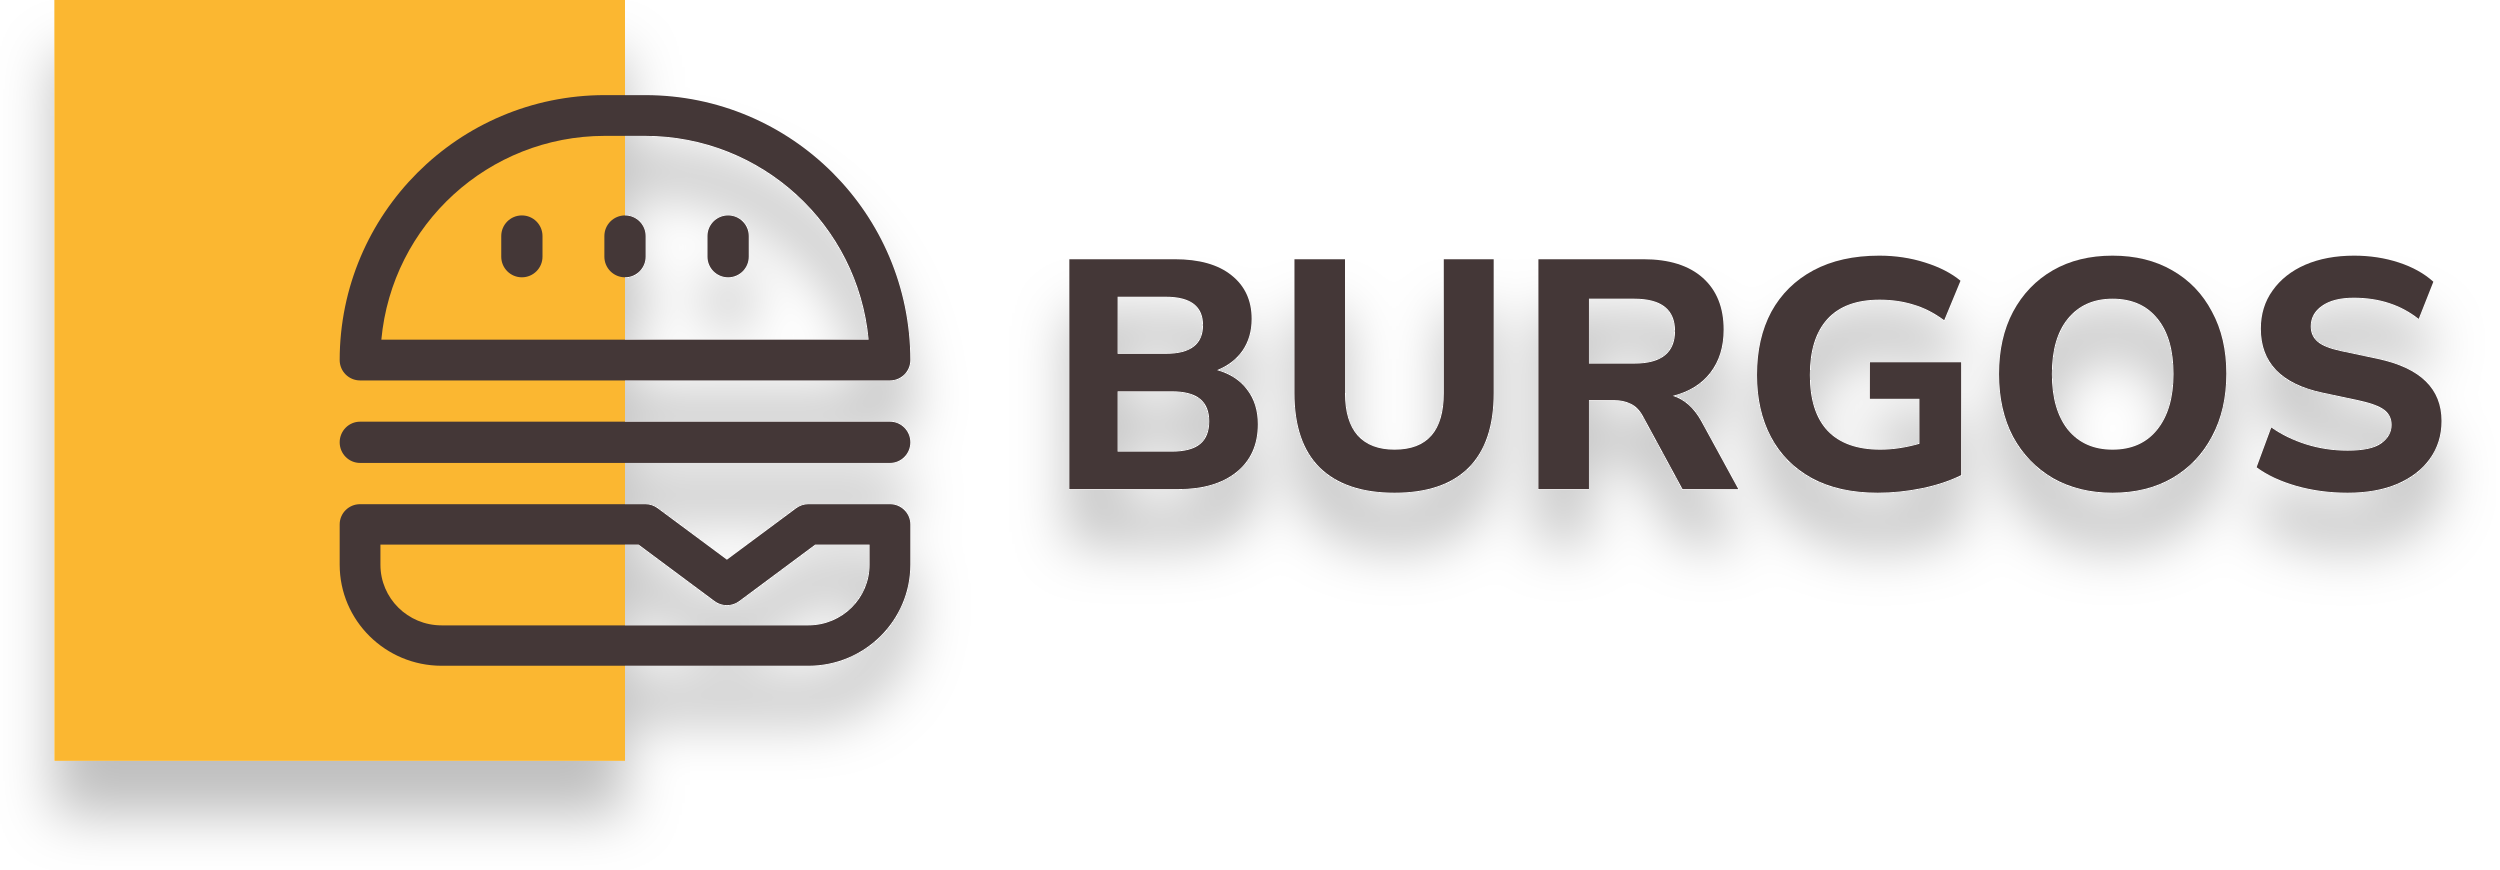
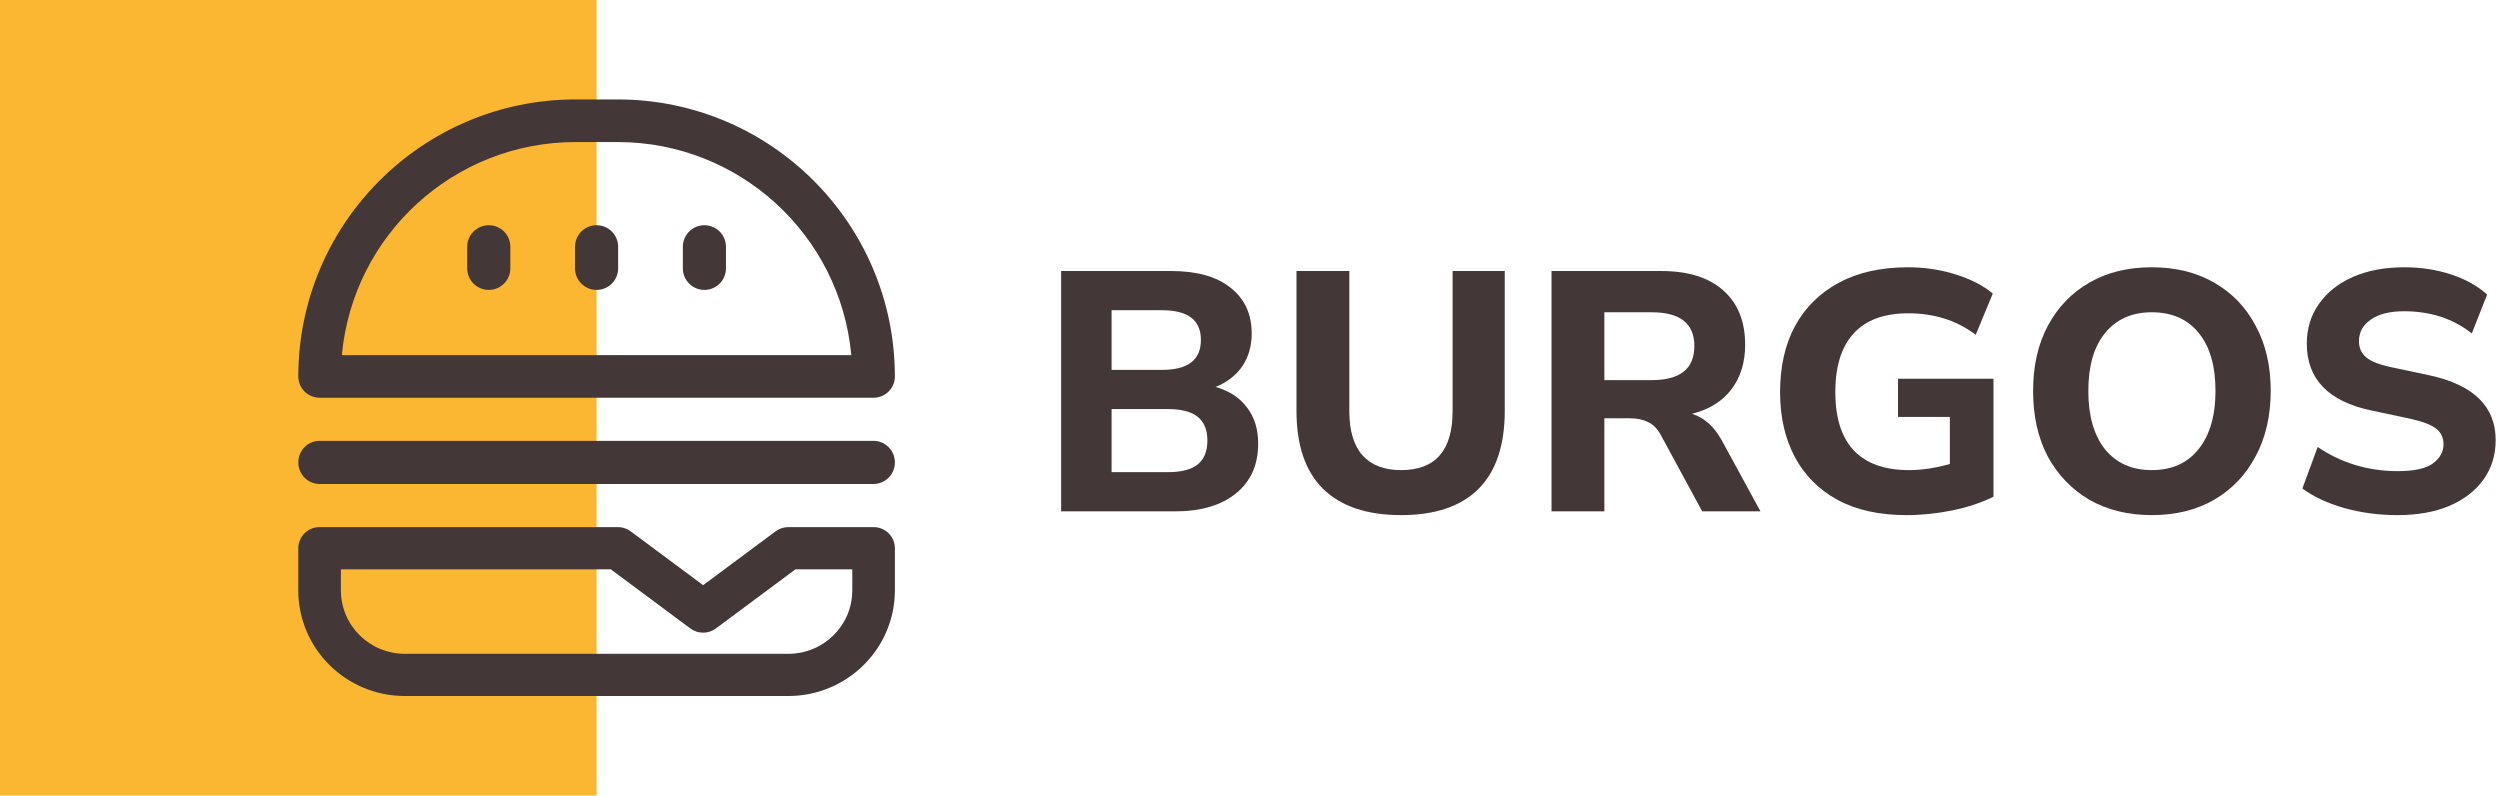
- <svg xmlns="http://www.w3.org/2000/svg" width="184" height="64" viewBox="0 0 184 64" fill="none">
-   <g filter="url(#filter0_d_33_404)">
-     <rect x="4" width="42" height="56" fill="#FBB731" />
-     <path fill-rule="evenodd" clip-rule="evenodd" d="M44.5 7H47.5C58.264 7.012 66.988 15.736 67 26.5C67 27.328 66.328 28 65.5 28H26.5C25.672 28 25 27.328 25 26.5C25.012 15.736 33.736 7.012 44.5 7ZM44.5 10C35.972 10.01 28.853 16.509 28.067 25H63.932C63.147 16.509 56.028 10.01 47.5 10H44.5Z" fill="#443737" />
-     <path fill-rule="evenodd" clip-rule="evenodd" d="M59.5 37.108H65.5C66.329 37.108 67 37.774 67 38.595V41.568C66.995 45.67 63.64 48.995 59.5 49H32.5C28.36 48.995 25.005 45.67 25 41.568V38.595C25 37.774 25.672 37.108 26.5 37.108H47.5C47.825 37.108 48.14 37.213 48.4 37.406L53.5 41.196L58.6 37.406C58.86 37.213 59.175 37.108 59.5 37.108ZM59.5 46.027C61.985 46.027 64 44.031 64 41.568V40.081H59.999L54.4 44.243C53.867 44.64 53.133 44.64 52.6 44.243L47.001 40.081H28V41.568C28 44.031 30.015 46.027 32.5 46.027H59.5Z" fill="#443737" />
-     <path d="M65.5 31.036H26.5C25.672 31.036 25 31.716 25 32.554C25 33.392 25.672 34.072 26.5 34.072H65.5C66.328 34.072 67 33.393 67 32.554C67 31.716 66.328 31.036 65.5 31.036Z" fill="#443737" />
-     <path d="M38.41 15.855C37.571 15.855 36.892 16.535 36.892 17.373V18.892C36.892 19.73 37.571 20.41 38.41 20.41C39.248 20.41 39.928 19.73 39.928 18.892V17.373C39.928 16.535 39.248 15.855 38.41 15.855Z" fill="#443737" />
-     <path d="M46 15.855C45.162 15.855 44.482 16.535 44.482 17.373V18.892C44.482 19.73 45.162 20.41 46 20.41C46.838 20.41 47.518 19.73 47.518 18.892V17.373C47.518 16.535 46.838 15.855 46 15.855Z" fill="#443737" />
-     <path d="M53.59 15.855C52.752 15.855 52.072 16.535 52.072 17.373V18.892C52.072 19.73 52.752 20.41 53.59 20.41C54.429 20.41 55.108 19.73 55.108 18.892V17.373C55.108 16.535 54.429 15.855 53.59 15.855Z" fill="#443737" />
-     <path d="M78.704 36V19.08H86.456C88.264 19.08 89.656 19.472 90.632 20.256C91.624 21.04 92.12 22.112 92.12 23.472C92.12 24.368 91.896 25.144 91.448 25.8C91 26.44 90.376 26.92 89.576 27.24C90.536 27.512 91.272 27.992 91.784 28.68C92.312 29.368 92.576 30.216 92.576 31.224C92.576 32.728 92.048 33.904 90.992 34.752C89.952 35.584 88.528 36 86.72 36H78.704ZM82.256 26.04H85.808C87.632 26.04 88.544 25.336 88.544 23.928C88.544 22.536 87.632 21.84 85.808 21.84H82.256V26.04ZM82.256 33.24H86.216C87.176 33.24 87.88 33.056 88.328 32.688C88.776 32.32 89 31.76 89 31.008C89 30.272 88.776 29.72 88.328 29.352C87.88 28.984 87.176 28.8 86.216 28.8H82.256V33.24Z" fill="#443737" />
-     <path d="M102.639 36.264C100.239 36.264 98.407 35.648 97.144 34.416C95.895 33.184 95.272 31.352 95.272 28.92V19.08H98.992V28.944C98.992 30.32 99.303 31.36 99.927 32.064C100.551 32.752 101.455 33.096 102.639 33.096C105.055 33.096 106.263 31.712 106.263 28.944V19.08H109.935V28.92C109.935 31.352 109.319 33.184 108.087 34.416C106.855 35.648 105.039 36.264 102.639 36.264Z" fill="#443737" />
-     <path d="M113.227 36V19.08H120.955C122.843 19.08 124.299 19.536 125.323 20.448C126.347 21.36 126.859 22.632 126.859 24.264C126.859 25.528 126.531 26.584 125.875 27.432C125.235 28.264 124.315 28.832 123.115 29.136C123.963 29.392 124.659 30.008 125.203 30.984L127.939 36H123.835L120.907 30.6C120.667 30.168 120.371 29.872 120.019 29.712C119.667 29.536 119.251 29.448 118.771 29.448H116.947V36H113.227ZM116.947 26.76H120.283C122.283 26.76 123.283 25.96 123.283 24.36C123.283 22.776 122.283 21.984 120.283 21.984H116.947V26.76Z" fill="#443737" />
-     <path d="M138.197 36.264C136.293 36.264 134.677 35.904 133.349 35.184C132.037 34.464 131.037 33.456 130.349 32.16C129.661 30.864 129.317 29.344 129.317 27.6C129.317 25.808 129.669 24.256 130.373 22.944C131.093 21.632 132.125 20.616 133.469 19.896C134.813 19.176 136.429 18.816 138.317 18.816C139.501 18.816 140.621 18.984 141.677 19.32C142.749 19.656 143.621 20.104 144.293 20.664L143.093 23.568C142.357 23.024 141.605 22.64 140.837 22.416C140.069 22.176 139.237 22.056 138.341 22.056C136.629 22.056 135.341 22.536 134.477 23.496C133.629 24.44 133.205 25.808 133.205 27.6C133.205 29.408 133.637 30.776 134.501 31.704C135.381 32.632 136.677 33.096 138.389 33.096C139.301 33.096 140.261 32.952 141.269 32.664V29.352H137.621V26.664H144.341V34.968C143.509 35.384 142.549 35.704 141.461 35.928C140.373 36.152 139.285 36.264 138.197 36.264Z" fill="#443737" />
-     <path d="M155.482 36.264C153.818 36.264 152.354 35.904 151.09 35.184C149.842 34.448 148.866 33.432 148.162 32.136C147.474 30.824 147.13 29.288 147.13 27.528C147.13 25.768 147.474 24.24 148.162 22.944C148.866 21.632 149.842 20.616 151.09 19.896C152.338 19.176 153.802 18.816 155.482 18.816C157.162 18.816 158.626 19.176 159.874 19.896C161.138 20.616 162.114 21.632 162.802 22.944C163.506 24.24 163.858 25.76 163.858 27.504C163.858 29.264 163.506 30.8 162.802 32.112C162.114 33.424 161.138 34.448 159.874 35.184C158.626 35.904 157.162 36.264 155.482 36.264ZM155.482 33.096C156.89 33.096 157.986 32.608 158.77 31.632C159.57 30.64 159.97 29.272 159.97 27.528C159.97 25.768 159.578 24.408 158.794 23.448C158.01 22.472 156.906 21.984 155.482 21.984C154.09 21.984 152.994 22.472 152.194 23.448C151.41 24.408 151.018 25.768 151.018 27.528C151.018 29.272 151.41 30.64 152.194 31.632C152.994 32.608 154.09 33.096 155.482 33.096Z" fill="#443737" />
-     <path d="M172.783 36.264C171.455 36.264 170.199 36.096 169.015 35.76C167.847 35.424 166.871 34.968 166.087 34.392L167.167 31.464C167.919 31.992 168.775 32.408 169.735 32.712C170.711 33.016 171.727 33.168 172.783 33.168C173.935 33.168 174.759 32.992 175.255 32.64C175.767 32.272 176.023 31.816 176.023 31.272C176.023 30.808 175.847 30.44 175.495 30.168C175.143 29.896 174.527 29.664 173.647 29.472L170.935 28.896C167.911 28.256 166.399 26.688 166.399 24.192C166.399 23.12 166.687 22.184 167.263 21.384C167.839 20.568 168.639 19.936 169.663 19.488C170.703 19.04 171.903 18.816 173.263 18.816C174.431 18.816 175.527 18.984 176.551 19.32C177.575 19.656 178.423 20.128 179.095 20.736L178.015 23.472C176.703 22.432 175.111 21.912 173.239 21.912C172.231 21.912 171.447 22.112 170.887 22.512C170.343 22.896 170.071 23.4 170.071 24.024C170.071 24.488 170.239 24.864 170.575 25.152C170.911 25.44 171.495 25.672 172.327 25.848L175.039 26.424C178.143 27.096 179.695 28.616 179.695 30.984C179.695 32.04 179.407 32.968 178.831 33.768C178.271 34.552 177.471 35.168 176.431 35.616C175.407 36.048 174.191 36.264 172.783 36.264Z" fill="#443737" />
-   </g>
-   <defs>
-     <filter id="filter0_d_33_404" x="0" y="0" width="183.695" height="64" filterUnits="userSpaceOnUse" color-interpolation-filters="sRGB">
-       <feFlood flood-opacity="0" result="BackgroundImageFix" />
-       <feColorMatrix in="SourceAlpha" type="matrix" values="0 0 0 0 0 0 0 0 0 0 0 0 0 0 0 0 0 0 127 0" result="hardAlpha" />
-       <feOffset dy="4" />
-       <feGaussianBlur stdDeviation="2" />
-       <feComposite in2="hardAlpha" operator="out" />
-       <feColorMatrix type="matrix" values="0 0 0 0 0 0 0 0 0 0 0 0 0 0 0 0 0 0 0.25 0" />
-       <feBlend mode="normal" in2="BackgroundImageFix" result="effect1_dropShadow_33_404" />
-       <feBlend mode="normal" in="SourceGraphic" in2="effect1_dropShadow_33_404" result="shape" />
-     </filter>
-   </defs>
+ <svg xmlns="http://www.w3.org/2000/svg" width="176" height="56" viewBox="0 0 176 56" fill="none">
+   <rect width="42" height="56" fill="#FBB731" />
+   <path fill-rule="evenodd" clip-rule="evenodd" d="M40.5 7H43.5C54.264 7.012 62.988 15.736 63 26.5C63 27.328 62.328 28 61.5 28H22.5C21.672 28 21 27.328 21 26.5C21.012 15.736 29.736 7.012 40.5 7ZM40.5 10C31.972 10.01 24.853 16.509 24.067 25H59.932C59.147 16.509 52.028 10.01 43.5 10H40.5Z" fill="#443737" />
+   <path fill-rule="evenodd" clip-rule="evenodd" d="M55.5 37.108H61.5C62.328 37.108 63 37.774 63 38.595V41.568C62.995 45.67 59.64 48.995 55.5 49H28.5C24.36 48.995 21.005 45.67 21 41.568V38.595C21 37.774 21.672 37.108 22.5 37.108H43.5C43.825 37.108 44.14 37.213 44.4 37.406L49.5 41.196L54.6 37.406C54.86 37.213 55.175 37.108 55.5 37.108ZM55.5 46.027C57.985 46.027 60 44.031 60 41.568V40.081H55.999L50.4 44.243C49.867 44.64 49.133 44.64 48.6 44.243L43.001 40.081H24V41.568C24 44.031 26.015 46.027 28.5 46.027H55.5Z" fill="#443737" />
+   <path d="M61.5 31.036H22.5C21.672 31.036 21 31.716 21 32.554C21 33.392 21.672 34.072 22.5 34.072H61.5C62.328 34.072 63 33.393 63 32.554C63 31.716 62.328 31.036 61.5 31.036Z" fill="#443737" />
+   <path d="M34.41 15.855C33.571 15.855 32.892 16.535 32.892 17.373V18.892C32.892 19.73 33.571 20.41 34.41 20.41C35.248 20.41 35.928 19.73 35.928 18.892V17.373C35.928 16.535 35.248 15.855 34.41 15.855Z" fill="#443737" />
+   <path d="M42 15.855C41.162 15.855 40.482 16.535 40.482 17.373V18.892C40.482 19.73 41.162 20.41 42 20.41C42.838 20.41 43.518 19.73 43.518 18.892V17.373C43.518 16.535 42.838 15.855 42 15.855Z" fill="#443737" />
+   <path d="M49.59 15.855C48.752 15.855 48.072 16.535 48.072 17.373V18.892C48.072 19.73 48.752 20.41 49.59 20.41C50.429 20.41 51.108 19.73 51.108 18.892V17.373C51.108 16.535 50.429 15.855 49.59 15.855Z" fill="#443737" />
+   <path d="M74.704 36V19.08H82.456C84.264 19.08 85.656 19.472 86.632 20.256C87.624 21.04 88.12 22.112 88.12 23.472C88.12 24.368 87.896 25.144 87.448 25.8C87 26.44 86.376 26.92 85.576 27.24C86.536 27.512 87.272 27.992 87.784 28.68C88.312 29.368 88.576 30.216 88.576 31.224C88.576 32.728 88.048 33.904 86.992 34.752C85.952 35.584 84.528 36 82.72 36H74.704ZM78.256 26.04H81.808C83.632 26.04 84.544 25.336 84.544 23.928C84.544 22.536 83.632 21.84 81.808 21.84H78.256V26.04ZM78.256 33.24H82.216C83.176 33.24 83.88 33.056 84.328 32.688C84.776 32.32 85 31.76 85 31.008C85 30.272 84.776 29.72 84.328 29.352C83.88 28.984 83.176 28.8 82.216 28.8H78.256V33.24Z" fill="#443737" />
+   <path d="M98.639 36.264C96.24 36.264 94.407 35.648 93.144 34.416C91.895 33.184 91.272 31.352 91.272 28.92V19.08H94.992V28.944C94.992 30.32 95.303 31.36 95.927 32.064C96.552 32.752 97.456 33.096 98.639 33.096C101.055 33.096 102.263 31.712 102.263 28.944V19.08H105.935V28.92C105.935 31.352 105.319 33.184 104.087 34.416C102.855 35.648 101.039 36.264 98.639 36.264Z" fill="#443737" />
+   <path d="M109.227 36V19.08H116.955C118.843 19.08 120.299 19.536 121.323 20.448C122.347 21.36 122.859 22.632 122.859 24.264C122.859 25.528 122.531 26.584 121.875 27.432C121.235 28.264 120.315 28.832 119.115 29.136C119.963 29.392 120.659 30.008 121.203 30.984L123.939 36H119.835L116.907 30.6C116.667 30.168 116.371 29.872 116.019 29.712C115.667 29.536 115.251 29.448 114.771 29.448H112.947V36H109.227ZM112.947 26.76H116.283C118.283 26.76 119.283 25.96 119.283 24.36C119.283 22.776 118.283 21.984 116.283 21.984H112.947V26.76Z" fill="#443737" />
+   <path d="M134.197 36.264C132.293 36.264 130.677 35.904 129.349 35.184C128.037 34.464 127.037 33.456 126.349 32.16C125.661 30.864 125.317 29.344 125.317 27.6C125.317 25.808 125.669 24.256 126.373 22.944C127.093 21.632 128.125 20.616 129.469 19.896C130.813 19.176 132.429 18.816 134.317 18.816C135.501 18.816 136.621 18.984 137.677 19.32C138.749 19.656 139.621 20.104 140.293 20.664L139.093 23.568C138.357 23.024 137.605 22.64 136.837 22.416C136.069 22.176 135.237 22.056 134.341 22.056C132.629 22.056 131.341 22.536 130.477 23.496C129.629 24.44 129.205 25.808 129.205 27.6C129.205 29.408 129.637 30.776 130.501 31.704C131.381 32.632 132.677 33.096 134.389 33.096C135.301 33.096 136.261 32.952 137.269 32.664V29.352H133.621V26.664H140.341V34.968C139.509 35.384 138.549 35.704 137.461 35.928C136.373 36.152 135.285 36.264 134.197 36.264Z" fill="#443737" />
+   <path d="M151.482 36.264C149.818 36.264 148.354 35.904 147.09 35.184C145.842 34.448 144.866 33.432 144.162 32.136C143.474 30.824 143.13 29.288 143.13 27.528C143.13 25.768 143.474 24.24 144.162 22.944C144.866 21.632 145.842 20.616 147.09 19.896C148.338 19.176 149.802 18.816 151.482 18.816C153.162 18.816 154.626 19.176 155.874 19.896C157.138 20.616 158.114 21.632 158.802 22.944C159.506 24.24 159.858 25.76 159.858 27.504C159.858 29.264 159.506 30.8 158.802 32.112C158.114 33.424 157.138 34.448 155.874 35.184C154.626 35.904 153.162 36.264 151.482 36.264ZM151.482 33.096C152.89 33.096 153.986 32.608 154.77 31.632C155.57 30.64 155.97 29.272 155.97 27.528C155.97 25.768 155.578 24.408 154.794 23.448C154.01 22.472 152.906 21.984 151.482 21.984C150.09 21.984 148.994 22.472 148.194 23.448C147.41 24.408 147.018 25.768 147.018 27.528C147.018 29.272 147.41 30.64 148.194 31.632C148.994 32.608 150.09 33.096 151.482 33.096Z" fill="#443737" />
+   <path d="M168.783 36.264C167.455 36.264 166.199 36.096 165.015 35.76C163.847 35.424 162.871 34.968 162.087 34.392L163.167 31.464C163.919 31.992 164.775 32.408 165.735 32.712C166.711 33.016 167.727 33.168 168.783 33.168C169.935 33.168 170.759 32.992 171.255 32.64C171.767 32.272 172.023 31.816 172.023 31.272C172.023 30.808 171.847 30.44 171.495 30.168C171.143 29.896 170.527 29.664 169.647 29.472L166.935 28.896C163.911 28.256 162.399 26.688 162.399 24.192C162.399 23.12 162.687 22.184 163.263 21.384C163.839 20.568 164.639 19.936 165.663 19.488C166.703 19.04 167.903 18.816 169.263 18.816C170.431 18.816 171.527 18.984 172.551 19.32C173.575 19.656 174.423 20.128 175.095 20.736L174.015 23.472C172.703 22.432 171.111 21.912 169.239 21.912C168.231 21.912 167.447 22.112 166.887 22.512C166.343 22.896 166.071 23.4 166.071 24.024C166.071 24.488 166.239 24.864 166.575 25.152C166.911 25.44 167.495 25.672 168.327 25.848L171.039 26.424C174.143 27.096 175.695 28.616 175.695 30.984C175.695 32.04 175.407 32.968 174.831 33.768C174.271 34.552 173.471 35.168 172.431 35.616C171.407 36.048 170.191 36.264 168.783 36.264Z" fill="#443737" />
</svg>
